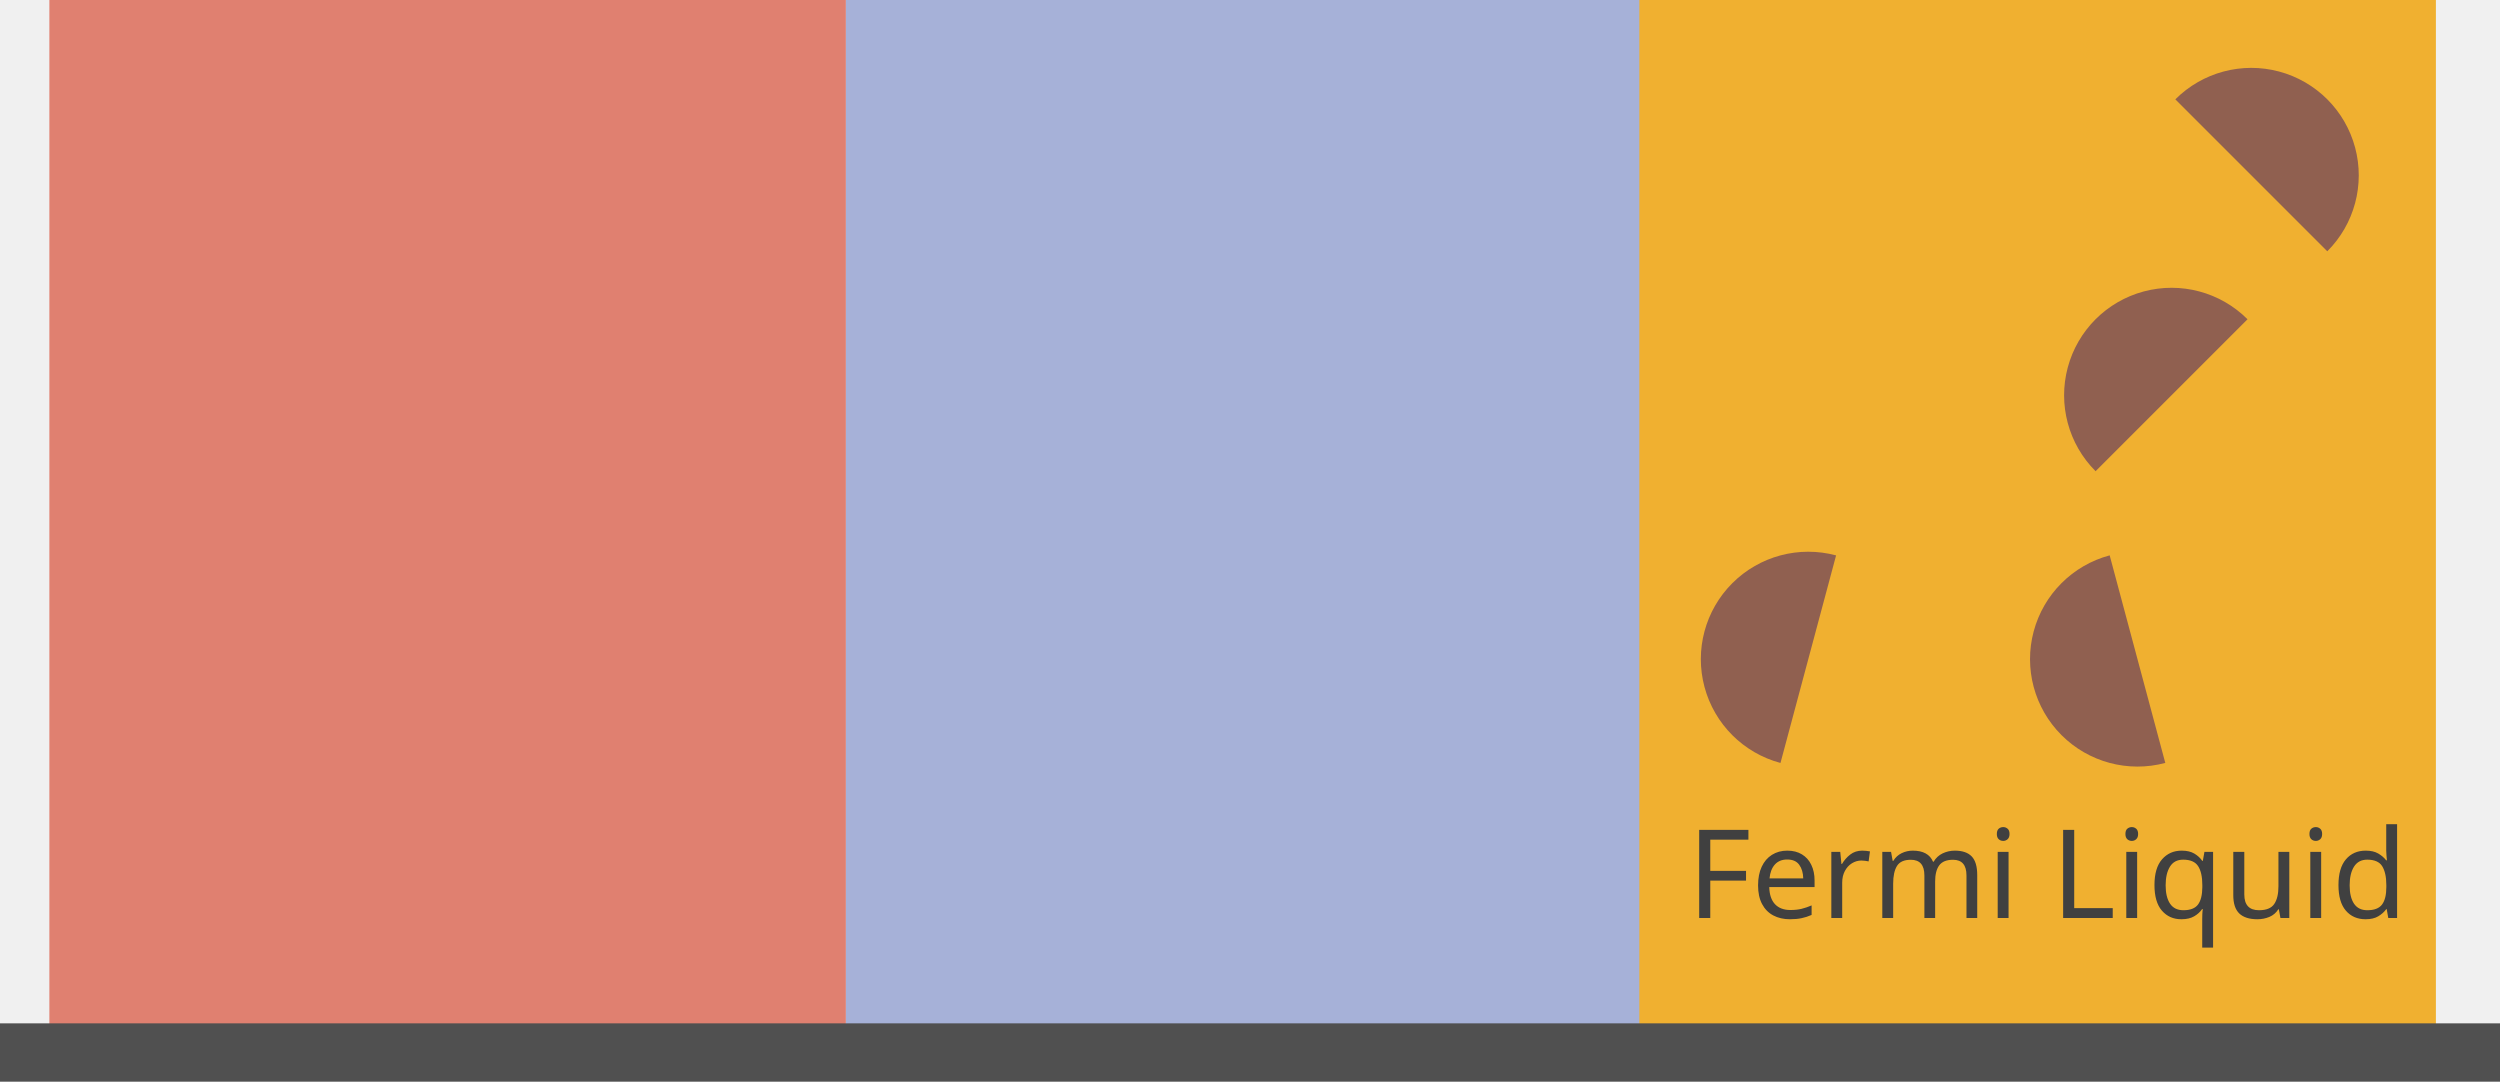
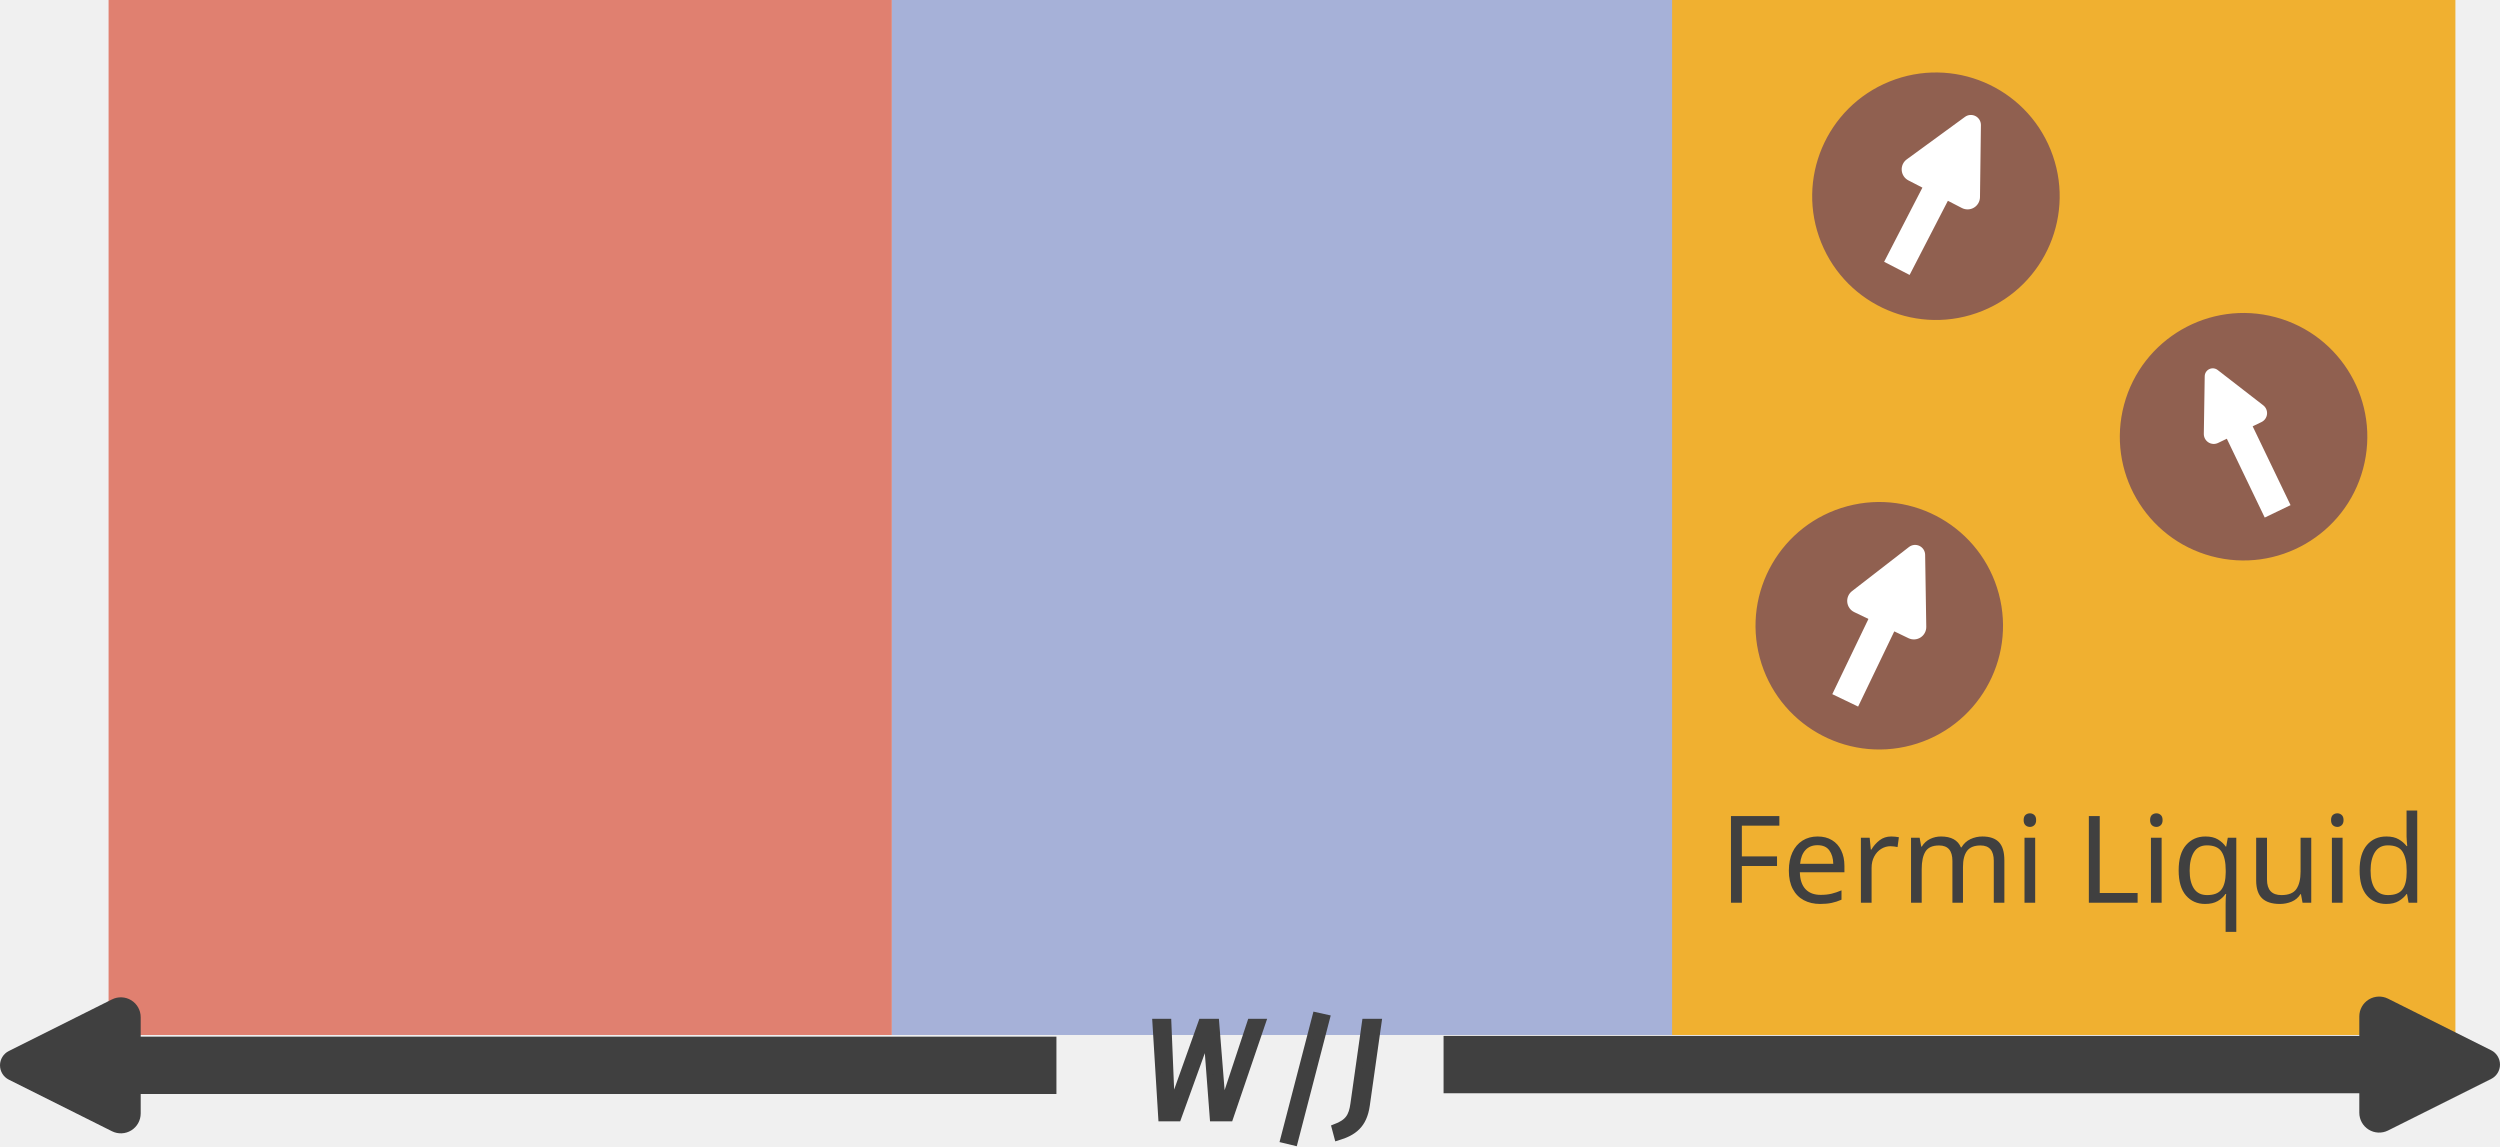
- <svg xmlns="http://www.w3.org/2000/svg" width="428.78mm" height="185.517mm" viewBox="0 0 428.78 185.517" version="1.1" id="svg1" xml:space="preserve">
+ <svg xmlns="http://www.w3.org/2000/svg" xmlns:ns1="http://www.iki.fi/pav/software/textext/" width="436.036mm" height="199.918mm" viewBox="0 0 436.036 199.918" version="1.1" id="svg1" xml:space="preserve">
  <defs id="defs1">
+     <marker style="overflow:visible" id="RoundedArrow" refX="0" refY="0" orient="auto-start-reverse" markerWidth="0.4" markerHeight="0.4" viewBox="0 0 1 1" preserveAspectRatio="xMidYMid">
+       <path transform="scale(0.7)" d="m -0.211,-4.106 6.422,3.211 a 1,1 90 0 1 0,1.789 L -0.211,4.106 A 1.236,1.236 31.717 0 1 -2,3 v -6 a 1.236,1.236 148.283 0 1 1.789,-1.106 z" style="fill:context-stroke;fill-rule:evenodd;stroke:none" id="path8" />
+     </marker>
    <linearGradient id="linearGradient115846">
      <stop style="stop-color:#f1c236;stop-opacity:1;" offset="0" id="stop115844" />
    </linearGradient>
    <rect x="-68.394" y="1247.594" width="761.763" height="356.119" id="rect359-2" />
+     <marker style="overflow:visible" id="RoundedArrow-8" refX="0" refY="0" orient="auto-start-reverse" markerWidth="0.5" markerHeight="0.5" viewBox="0 0 1 1" preserveAspectRatio="xMidYMid">
+       <path transform="scale(0.7)" d="m -0.211,-4.106 6.422,3.211 a 1,1 90 0 1 0,1.789 L -0.211,4.106 A 1.236,1.236 31.717 0 1 -2,3 v -6 a 1.236,1.236 148.283 0 1 1.789,-1.106 z" style="fill:context-stroke;fill-rule:evenodd;stroke:none" id="path8-2" />
+     </marker>
+     <marker style="overflow:visible" id="RoundedArrow-77" refX="0" refY="0" orient="auto-start-reverse" markerWidth="0.5" markerHeight="0.5" viewBox="0 0 1 1" preserveAspectRatio="xMidYMid">
+       <path transform="scale(0.7)" d="m -0.211,-4.106 6.422,3.211 a 1,1 90 0 1 0,1.789 L -0.211,4.106 A 1.236,1.236 31.717 0 1 -2,3 v -6 a 1.236,1.236 148.283 0 1 1.789,-1.106 z" style="fill:context-stroke;fill-rule:evenodd;stroke:none" id="path8-5" />
+     </marker>
+     <marker style="overflow:visible" id="RoundedArrow-5" refX="0" refY="0" orient="auto-start-reverse" markerWidth="0.4" markerHeight="0.4" viewBox="0 0 1 1" preserveAspectRatio="xMidYMid">
+       <path transform="scale(0.7)" d="m -0.211,-4.106 6.422,3.211 a 1,1 90 0 1 0,1.789 L -0.211,4.106 A 1.236,1.236 31.717 0 1 -2,3 v -6 a 1.236,1.236 148.283 0 1 1.789,-1.106 z" style="fill:context-stroke;fill-rule:evenodd;stroke:none" id="path8-27" />
+     </marker>
  </defs>
-   <g id="layer1" transform="translate(109.0358,-340.913)">
-     <rect style="fill:#e08070;fill-opacity:1;stroke:none;stroke-width:5;stroke-dasharray:none;stroke-opacity:1" id="rect1" width="136.616" height="180.517" x="-100.569" y="340.913" />
-     <rect style="fill:#a6b1d8;fill-opacity:1;stroke:none;stroke-width:5;stroke-dasharray:none;stroke-opacity:1" id="rect2" width="136.616" height="180.517" x="36.047" y="340.913" />
-     <rect style="fill:#f0b030;fill-opacity:1;stroke:none;stroke-width:5;stroke-dasharray:none;stroke-opacity:1" id="rect2-0" width="136.616" height="180.517" x="172.134" y="340.913" />
-     <path style="fill:#ffffff;fill-opacity:1;stroke:#505050;stroke-width:10;stroke-miterlimit:4.5;stroke-dasharray:none;stroke-opacity:1" d="M 753.491,458.874 H 324.711" id="path339-61" transform="translate(-433.7468,62.55625)" />
+   <g id="layer1" transform="translate(119.5082,-340.913)">
+     <g id="g56">
+       <rect style="fill:#e08070;fill-opacity:1;stroke:none;stroke-width:5;stroke-dasharray:none;stroke-opacity:1" id="rect1" width="136.616" height="180.517" x="-100.569" y="340.913" />
+       <rect style="fill:#a6b1d8;fill-opacity:1;stroke:none;stroke-width:5;stroke-dasharray:none;stroke-opacity:1" id="rect2" width="136.616" height="180.517" x="36.047" y="340.913" />
+       <rect style="fill:#f0b030;fill-opacity:1;stroke:none;stroke-width:5;stroke-dasharray:none;stroke-opacity:1" id="rect2-0" width="136.616" height="180.517" x="172.134" y="340.913" />
+       <g id="g5927" transform="matrix(2.436409,0,0,2.436409,82.05082,518.0287)" ns1:version="1.12.0" ns1:texconverter="xelatex" ns1:pdfconverter="inkscape" ns1:text="$W/J$" ns1:preamble="/home/abhirup/.config/textext/default_packages.tex" ns1:scale="6.067125431943097" ns1:alignment="middle center" ns1:inkscapeversion="1.4.3" ns1:jacobian_sqrt="2.14035" style="fill:#404040;fill-opacity:1;stroke:#404040;stroke-width:0.467;stroke-dasharray:none;stroke-opacity:1">
+         <defs id="defs107" />
+         <g fill="#000000" fill-opacity="1" id="g7109" transform="translate(-297.815,-127.421)" style="fill:#404040;fill-opacity:1;stroke:#404040;stroke-width:0.467;stroke-dasharray:none;stroke-opacity:1">
+           <g transform="translate(296.956,134.765)" id="g3376" style="fill:#404040;fill-opacity:1;stroke:#404040;stroke-width:0.467;stroke-dasharray:none;stroke-opacity:1">
+             <path d="M 8.516,-6.875 H 7.656 l -2,6.047 L 5.172,-6.875 H 4.156 L 2,-0.828 1.75,-6.875 H 0.859 L 1.281,0 H 2.453 L 4.531,-5.75 4.969,0 h 1.203 z m 0,0" id="path9330" style="fill:#404040;fill-opacity:1;stroke:#404040;stroke-width:0.467;stroke-dasharray:none;stroke-opacity:1" />
+           </g>
+         </g>
+         <g fill="#000000" fill-opacity="1" id="g1187" transform="translate(-297.815,-127.421)" style="fill:#404040;fill-opacity:1;stroke:#404040;stroke-width:0.467;stroke-dasharray:none;stroke-opacity:1">
+           <g transform="translate(305.922,134.765)" id="g6333" style="fill:#404040;fill-opacity:1;stroke:#404040;stroke-width:0.467;stroke-dasharray:none;stroke-opacity:1">
+             <path d="m 3.359,-7.344 -2.312,8.891 0.781,0.188 2.312,-8.906 z m 0,0" id="path7659" style="fill:#404040;fill-opacity:1;stroke:#404040;stroke-width:0.467;stroke-dasharray:none;stroke-opacity:1" />
+           </g>
+           <g transform="translate(311.103,134.765)" id="g8343" style="fill:#404040;fill-opacity:1;stroke:#404040;stroke-width:0.467;stroke-dasharray:none;stroke-opacity:1">
+             <path d="M 2.656,-6.875 H 1.719 L 0.891,-1.031 C 0.766,-0.109 0.5,0.312 -0.453,0.672 L -0.266,1.375 C 0.875,1.031 1.609,0.516 1.812,-0.922 Z m 0,0" id="path4628" style="fill:#404040;fill-opacity:1;stroke:#404040;stroke-width:0.467;stroke-dasharray:none;stroke-opacity:1" />
+           </g>
+         </g>
+       </g>
+       <path style="opacity:1;fill:#404040;fill-opacity:1;stroke:#404040;stroke-width:10;stroke-dasharray:none;stroke-dashoffset:0;stroke-opacity:1;marker-start:url(#RoundedArrow);paint-order:markers stroke fill" d="M -100.569,521.43 H 64.749" id="path29" transform="translate(0,5.291667)" />
+       <path style="fill:#404040;fill-opacity:1;stroke:#404040;stroke-width:10;stroke-dasharray:none;stroke-dashoffset:0;stroke-opacity:1;marker-start:url(#RoundedArrow-5);paint-order:markers stroke fill" d="M -100.569,521.43 H 64.749" id="path29-0" transform="matrix(-1,0,0,1,197.02,5.16247)" />
+     </g>
    <text xml:space="preserve" transform="matrix(0.5930015,0,0,0.5930015,53.67556,-258.8035)" id="text352-9" style="font-style:normal;font-variant:normal;font-weight:normal;font-stretch:normal;font-size:35.694px;line-height:1.1;font-family:'Stack Sans Headline';-inkscape-font-specification:'Stack Sans Headline, Normal';font-variant-ligatures:normal;font-variant-position:sub;font-variant-caps:normal;font-variant-numeric:normal;font-variant-east-asian:normal;text-align:center;writing-mode:lr-tb;direction:ltr;white-space:pre;shape-inside:url(#rect359-2);display:inline;fill:#404040;fill-opacity:1;stroke:none;stroke-width:11.339;stroke-dasharray:none;stroke-dashoffset:0;stroke-opacity:1">
      <tspan x="213.597" y="1276.835" id="tspan1">Fermi Liquid</tspan>
    </text>
-     <path style="fill:#906050;fill-opacity:1;stroke:none;stroke-width:2.764;stroke-dasharray:none;stroke-dashoffset:0;stroke-opacity:1;paint-order:markers stroke fill" id="path2-4" d="m 404.879,-311.75 a 18.428,18.428 0 0 1 -9.214,15.96 18.428,18.428 0 0 1 -18.428,-10e-6 18.428,18.428 0 0 1 -9.214,-15.96" transform="rotate(105)" />
-     <path style="fill:#906050;fill-opacity:1;stroke:none;stroke-width:2.764;stroke-dasharray:none;stroke-dashoffset:0;stroke-opacity:1;paint-order:markers stroke fill" id="path2-32-2" d="m -486.73,-131.297 a 18.428,18.428 0 0 1 -9.214,15.96 18.428,18.428 0 0 1 -18.428,0 18.428,18.428 0 0 1 -9.214,-15.96" transform="matrix(-0.258819,-0.9659258,-0.9659258,0.258819,0,0)" />
-     <path style="fill:#906050;fill-opacity:1;stroke:none;stroke-width:2.764;stroke-dasharray:none;stroke-dashoffset:0;stroke-opacity:1;paint-order:markers stroke fill" id="path2-2-7" d="m -439.83,-66.391 a 18.428,18.428 0 0 1 -9.214,15.96 18.428,18.428 0 0 1 -18.428,-1e-6 18.428,18.428 0 0 1 -9.214,-15.96" transform="rotate(-135)" />
-     <path style="fill:#906050;fill-opacity:1;stroke:none;stroke-width:2.764;stroke-dasharray:none;stroke-dashoffset:0;stroke-opacity:1;paint-order:markers stroke fill" id="path2-2-6-4" d="m -84.307,-475.255 a 18.428,18.428 0 0 1 -9.214,15.96 18.428,18.428 0 0 1 -18.428,0 18.428,18.428 0 0 1 -9.214,-15.96" transform="matrix(0.7071068,-0.7071068,-0.7071068,-0.7071068,0,0)" />
+     <g id="g5" transform="translate(85.12225,-186.1452)">
+       <circle style="fill:#906050;fill-opacity:1;stroke:#906050;stroke-width:3.011;stroke-dasharray:none;stroke-dashoffset:0;stroke-opacity:1;paint-order:markers stroke fill" id="path2-4-6" transform="rotate(105)" cx="534.358" cy="-336.447" r="20.075" />
+       <path style="opacity:1;fill:#d07040;fill-opacity:1;stroke:#ffffff;stroke-width:5;stroke-dasharray:none;stroke-dashoffset:0;stroke-opacity:1;marker-end:url(#RoundedArrow);paint-order:markers stroke fill" d="m 212.756,564.204 5.975,17.039" id="path1" transform="matrix(0.7071068,-0.7071068,-0.7071068,-0.7071068,441.1348,1165.639)" />
+     </g>
+     <g id="g5-6" transform="rotate(52.97995,431.2535,520.7525)">
+       <circle style="fill:#906050;fill-opacity:1;stroke:#906050;stroke-width:3.011;stroke-dasharray:none;stroke-dashoffset:0;stroke-opacity:1;paint-order:markers stroke fill" id="path2-4-6-5" transform="rotate(105)" cx="534.358" cy="-336.447" r="20.075" />
+       <path style="opacity:1;fill:#d07040;fill-opacity:1;stroke:#ffffff;stroke-width:5;stroke-dasharray:none;stroke-dashoffset:0;stroke-opacity:1;marker-end:url(#RoundedArrow-77);paint-order:markers stroke fill" d="m 212.756,564.204 5.975,17.039" id="path1-1" transform="matrix(0.7071068,-0.7071068,-0.7071068,-0.7071068,441.1348,1165.639)" />
+     </g>
+     <g id="g4" transform="translate(-56.7132,-128.551)">
+       <circle style="fill:#906050;fill-opacity:1;stroke:#906050;stroke-width:3.011;stroke-dasharray:none;stroke-dashoffset:0;stroke-opacity:1;paint-order:markers stroke fill" id="path2-4-6-7" transform="matrix(-0.258819,-0.9659258,-0.9659258,0.258819,0,0)" cx="-627.469" cy="-106.195" r="20.075" />
+       <path style="fill:#d07040;fill-opacity:1;stroke:#ffffff;stroke-width:5;stroke-dasharray:none;stroke-dashoffset:0;stroke-opacity:1;marker-end:url(#RoundedArrow-8);paint-order:markers stroke fill" d="m 212.756,564.204 5.975,17.039" id="path1-3" transform="rotate(-135,241.5731,568.3267)" />
+     </g>
  </g>
</svg>
